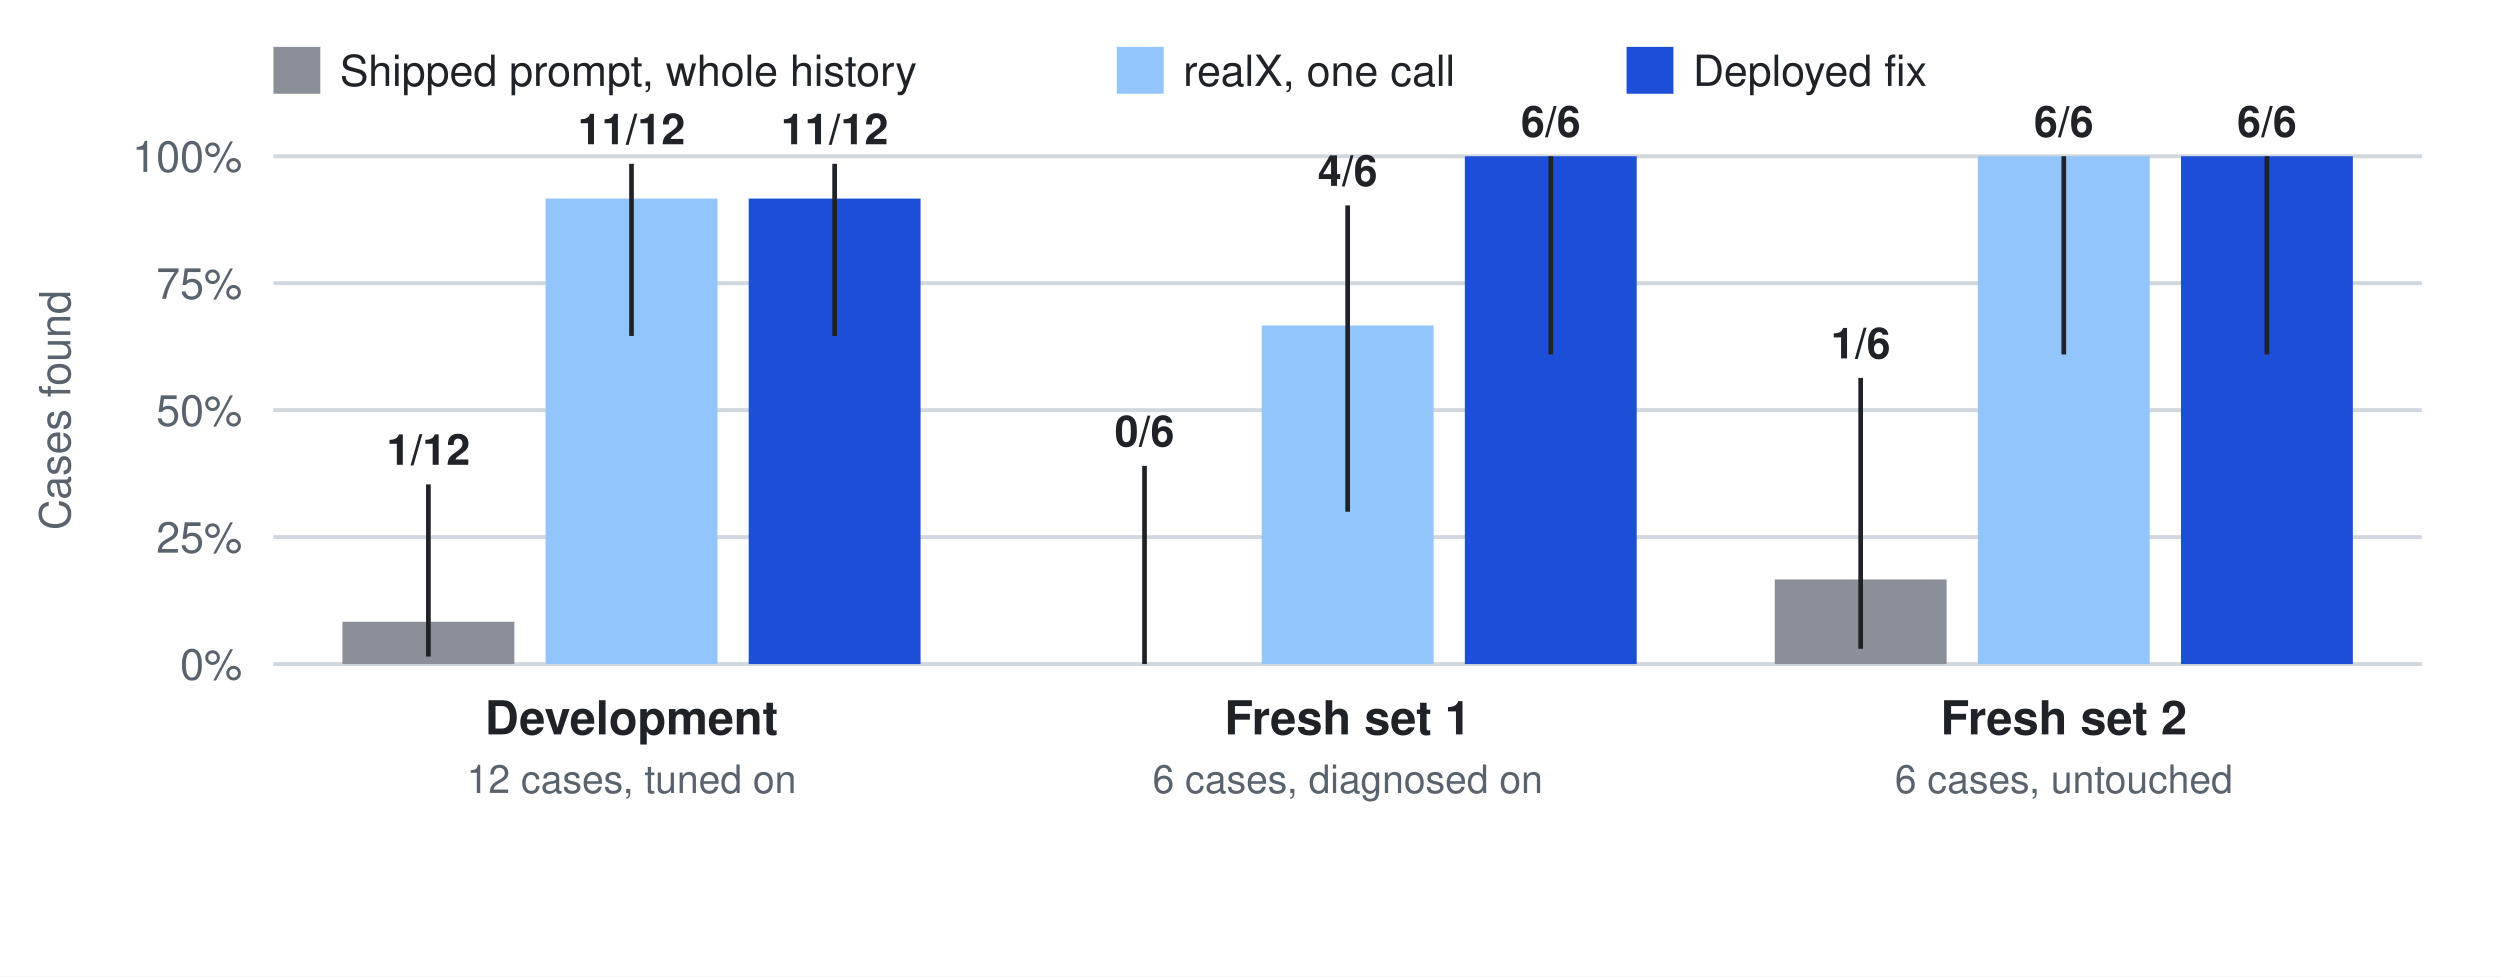
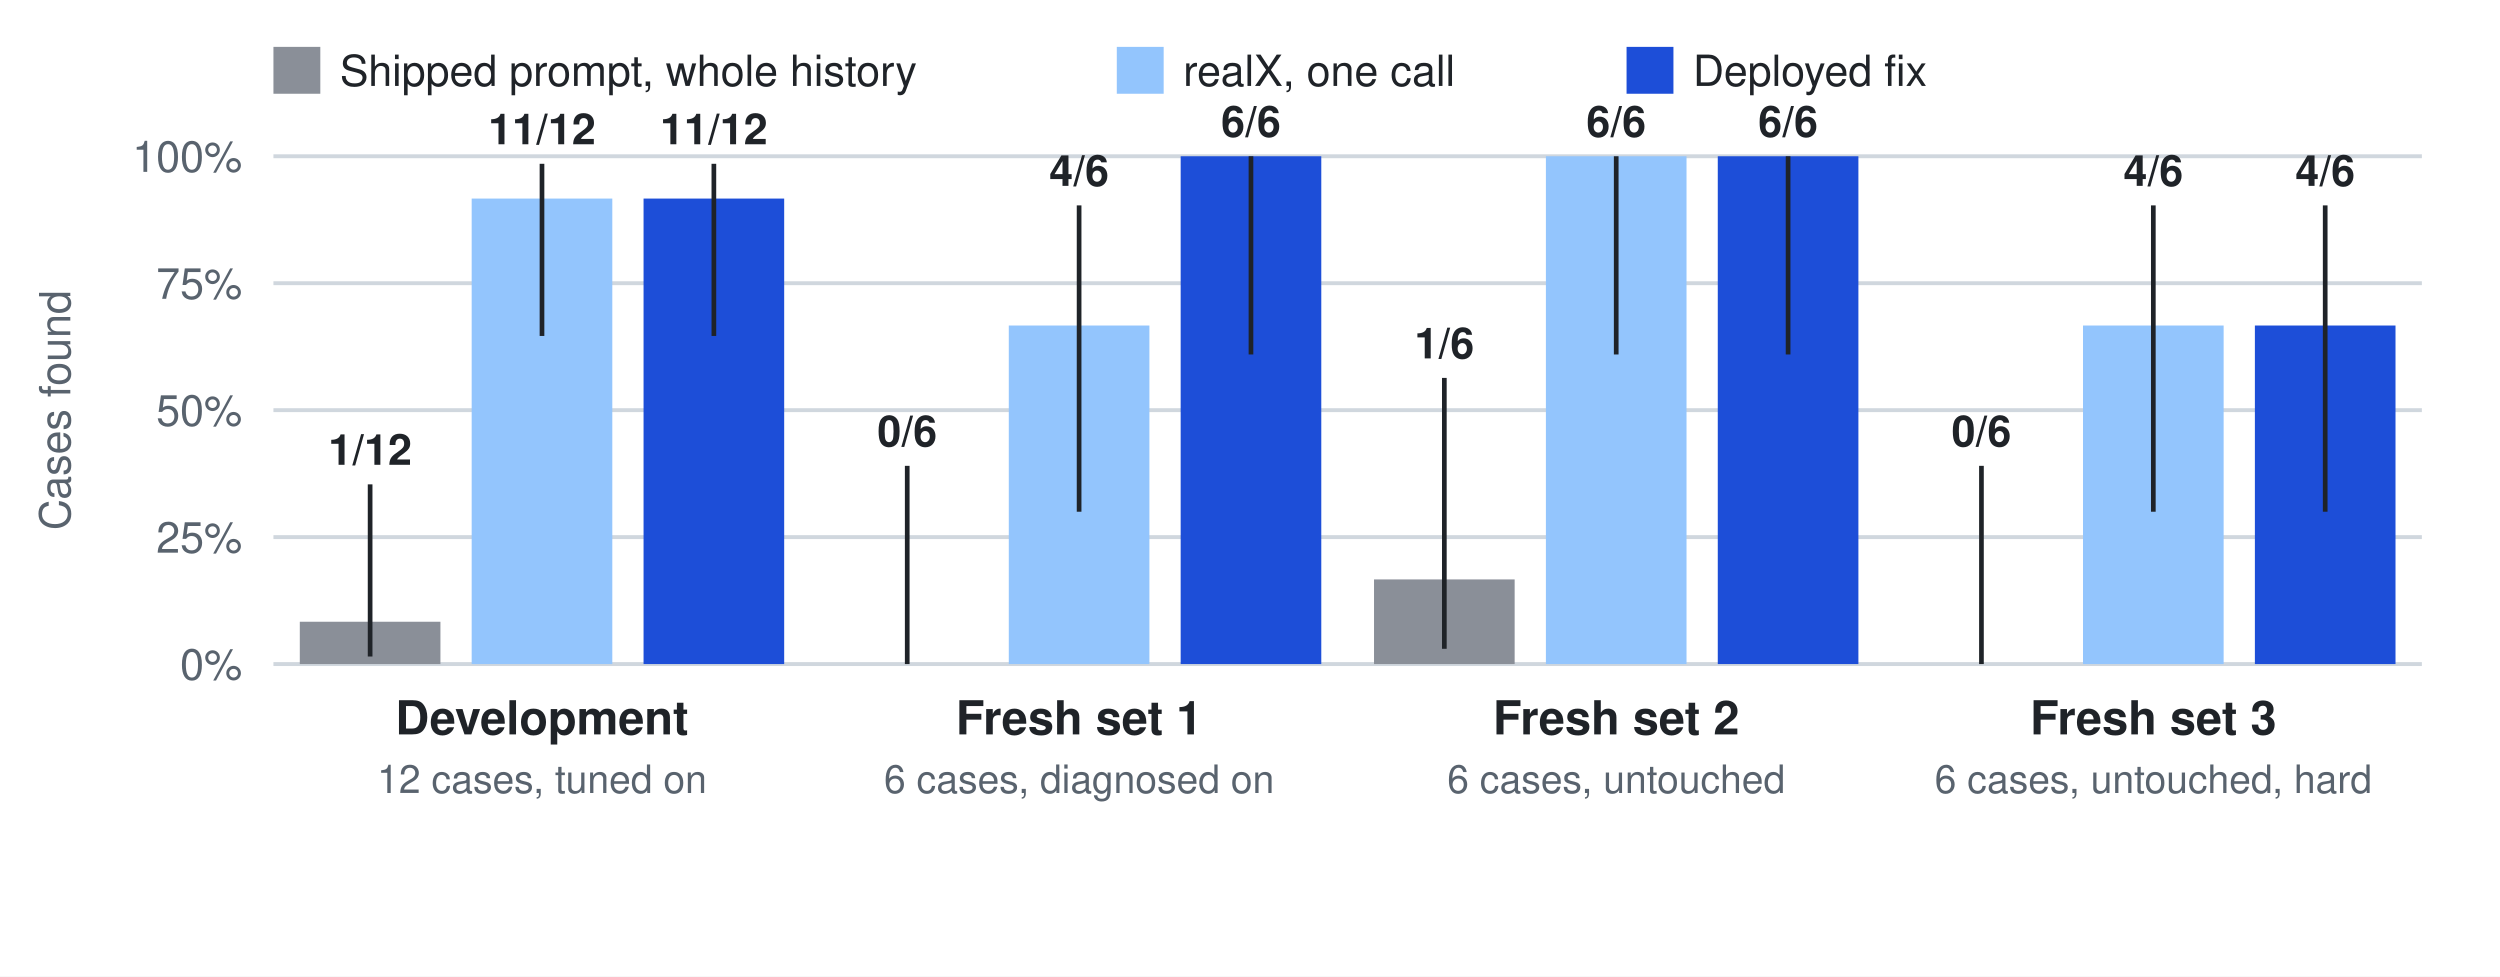
<svg xmlns="http://www.w3.org/2000/svg" viewBox="0 0 640 250" width="640" height="250" font-family="Helvetica, Arial, sans-serif">
  <rect width="640" height="250" fill="white" />
  <line x1="70" x2="620" y1="170.0" y2="170.0" stroke="#d0d7de" />
  <text x="62" y="174.0" font-size="11" text-anchor="end" fill="#59636e" font-weight="normal">0%</text>
  <line x1="70" x2="620" y1="137.5" y2="137.5" stroke="#d0d7de" />
  <text x="62" y="141.5" font-size="11" text-anchor="end" fill="#59636e" font-weight="normal">25%</text>
  <line x1="70" x2="620" y1="105.0" y2="105.0" stroke="#d0d7de" />
  <text x="62" y="109.0" font-size="11" text-anchor="end" fill="#59636e" font-weight="normal">50%</text>
  <line x1="70" x2="620" y1="72.5" y2="72.5" stroke="#d0d7de" />
  <text x="62" y="76.5" font-size="11" text-anchor="end" fill="#59636e" font-weight="normal">75%</text>
  <line x1="70" x2="620" y1="40.0" y2="40.0" stroke="#d0d7de" />
  <text x="62" y="44.0" font-size="11" text-anchor="end" fill="#59636e" font-weight="normal">100%</text>
-   <rect x="87.667" y="159.167" width="44" height="10.833" fill="#8a8f98" />
-   <line x1="109.667" x2="109.667" y1="168.068" y2="123.995" stroke="#1f2328" stroke-width="1.2" />
-   <text x="109.667" y="118.995" font-size="11" text-anchor="middle" fill="#1f2328" font-weight="bold">1/12</text>
-   <rect x="139.667" y="50.833" width="44" height="119.167" fill="#93c5fd" />
-   <line x1="161.667" x2="161.667" y1="86.005" y2="41.932" stroke="#1f2328" stroke-width="1.2" />
-   <text x="161.667" y="36.932" font-size="11" text-anchor="middle" fill="#1f2328" font-weight="bold">11/12</text>
-   <rect x="191.667" y="50.833" width="44" height="119.167" fill="#1d4ed8" />
-   <line x1="213.667" x2="213.667" y1="86.005" y2="41.932" stroke="#1f2328" stroke-width="1.2" />
-   <text x="213.667" y="36.932" font-size="11" text-anchor="middle" fill="#1f2328" font-weight="bold">11/12</text>
-   <text x="161.667" y="188" font-size="12" text-anchor="middle" fill="#1f2328" font-weight="bold">Development</text>
-   <text x="161.667" y="203" font-size="10" text-anchor="middle" fill="#59636e" font-weight="normal">12 cases, tuned on</text>
-   <rect x="271.0" y="170.0" width="44" height="0.0" fill="#8a8f98" />
-   <line x1="293.0" x2="293.0" y1="170.0" y2="119.255" stroke="#1f2328" stroke-width="1.2" />
-   <text x="293.0" y="114.255" font-size="11" text-anchor="middle" fill="#1f2328" font-weight="bold">0/6</text>
-   <rect x="323.0" y="83.333" width="44" height="86.667" fill="#93c5fd" />
-   <line x1="345.0" x2="345.0" y1="131.002" y2="52.58" stroke="#1f2328" stroke-width="1.2" />
-   <text x="345.0" y="47.58" font-size="11" text-anchor="middle" fill="#1f2328" font-weight="bold">4/6</text>
-   <rect x="375.0" y="40.0" width="44" height="130.0" fill="#1d4ed8" />
-   <line x1="397.0" x2="397.0" y1="90.745" y2="40.0" stroke="#1f2328" stroke-width="1.2" />
-   <text x="397.0" y="35.0" font-size="11" text-anchor="middle" fill="#1f2328" font-weight="bold">6/6</text>
-   <text x="345.0" y="188" font-size="12" text-anchor="middle" fill="#1f2328" font-weight="bold">Fresh set 1</text>
-   <text x="345.0" y="203" font-size="10" text-anchor="middle" fill="#59636e" font-weight="normal">6 cases, diagnosed on</text>
-   <rect x="454.333" y="148.333" width="44" height="21.667" fill="#8a8f98" />
-   <line x1="476.333" x2="476.333" y1="166.093" y2="96.744" stroke="#1f2328" stroke-width="1.2" />
-   <text x="476.333" y="91.744" font-size="11" text-anchor="middle" fill="#1f2328" font-weight="bold">1/6</text>
-   <rect x="506.333" y="40.0" width="44" height="130.0" fill="#93c5fd" />
-   <line x1="528.333" x2="528.333" y1="90.745" y2="40.0" stroke="#1f2328" stroke-width="1.2" />
-   <text x="528.333" y="35.0" font-size="11" text-anchor="middle" fill="#1f2328" font-weight="bold">6/6</text>
-   <rect x="558.333" y="40.0" width="44" height="130.0" fill="#1d4ed8" />
-   <line x1="580.333" x2="580.333" y1="90.745" y2="40.0" stroke="#1f2328" stroke-width="1.2" />
-   <text x="580.333" y="35.0" font-size="11" text-anchor="middle" fill="#1f2328" font-weight="bold">6/6</text>
-   <text x="528.333" y="188" font-size="12" text-anchor="middle" fill="#1f2328" font-weight="bold">Fresh set 2</text>
-   <text x="528.333" y="203" font-size="10" text-anchor="middle" fill="#59636e" font-weight="normal">6 cases, untouched</text>
+   <rect x="76.75" y="159.167" width="36" height="10.833" fill="#8a8f98" />
+   <line x1="94.75" x2="94.75" y1="168.068" y2="123.995" stroke="#1f2328" stroke-width="1.2" />
+   <text x="94.75" y="118.995" font-size="11" text-anchor="middle" fill="#1f2328" font-weight="bold">1/12</text>
+   <rect x="120.75" y="50.833" width="36" height="119.167" fill="#93c5fd" />
+   <line x1="138.75" x2="138.75" y1="86.005" y2="41.932" stroke="#1f2328" stroke-width="1.2" />
+   <text x="138.75" y="36.932" font-size="11" text-anchor="middle" fill="#1f2328" font-weight="bold">11/12</text>
+   <rect x="164.75" y="50.833" width="36" height="119.167" fill="#1d4ed8" />
+   <line x1="182.75" x2="182.75" y1="86.005" y2="41.932" stroke="#1f2328" stroke-width="1.2" />
+   <text x="182.75" y="36.932" font-size="11" text-anchor="middle" fill="#1f2328" font-weight="bold">11/12</text>
+   <text x="138.75" y="188" font-size="12" text-anchor="middle" fill="#1f2328" font-weight="bold">Development</text>
+   <text x="138.75" y="203" font-size="10" text-anchor="middle" fill="#59636e" font-weight="normal">12 cases, tuned on</text>
+   <rect x="214.25" y="170.0" width="36" height="0.0" fill="#8a8f98" />
+   <line x1="232.25" x2="232.25" y1="170.0" y2="119.255" stroke="#1f2328" stroke-width="1.2" />
+   <text x="232.25" y="114.255" font-size="11" text-anchor="middle" fill="#1f2328" font-weight="bold">0/6</text>
+   <rect x="258.25" y="83.333" width="36" height="86.667" fill="#93c5fd" />
+   <line x1="276.25" x2="276.25" y1="131.002" y2="52.58" stroke="#1f2328" stroke-width="1.2" />
+   <text x="276.25" y="47.58" font-size="11" text-anchor="middle" fill="#1f2328" font-weight="bold">4/6</text>
+   <rect x="302.25" y="40.0" width="36" height="130.0" fill="#1d4ed8" />
+   <line x1="320.25" x2="320.25" y1="90.745" y2="40.0" stroke="#1f2328" stroke-width="1.2" />
+   <text x="320.25" y="35.0" font-size="11" text-anchor="middle" fill="#1f2328" font-weight="bold">6/6</text>
+   <text x="276.25" y="188" font-size="12" text-anchor="middle" fill="#1f2328" font-weight="bold">Fresh set 1</text>
+   <text x="276.25" y="203" font-size="10" text-anchor="middle" fill="#59636e" font-weight="normal">6 cases, diagnosed on</text>
+   <rect x="351.75" y="148.333" width="36" height="21.667" fill="#8a8f98" />
+   <line x1="369.75" x2="369.75" y1="166.093" y2="96.744" stroke="#1f2328" stroke-width="1.2" />
+   <text x="369.75" y="91.744" font-size="11" text-anchor="middle" fill="#1f2328" font-weight="bold">1/6</text>
+   <rect x="395.75" y="40.0" width="36" height="130.0" fill="#93c5fd" />
+   <line x1="413.75" x2="413.75" y1="90.745" y2="40.0" stroke="#1f2328" stroke-width="1.2" />
+   <text x="413.75" y="35.0" font-size="11" text-anchor="middle" fill="#1f2328" font-weight="bold">6/6</text>
+   <rect x="439.75" y="40.0" width="36" height="130.0" fill="#1d4ed8" />
+   <line x1="457.75" x2="457.75" y1="90.745" y2="40.0" stroke="#1f2328" stroke-width="1.2" />
+   <text x="457.75" y="35.0" font-size="11" text-anchor="middle" fill="#1f2328" font-weight="bold">6/6</text>
+   <text x="413.75" y="188" font-size="12" text-anchor="middle" fill="#1f2328" font-weight="bold">Fresh set 2</text>
+   <text x="413.75" y="203" font-size="10" text-anchor="middle" fill="#59636e" font-weight="normal">6 cases, untouched</text>
+   <rect x="489.25" y="170.0" width="36" height="0.0" fill="#8a8f98" />
+   <line x1="507.25" x2="507.25" y1="170.0" y2="119.255" stroke="#1f2328" stroke-width="1.2" />
+   <text x="507.25" y="114.255" font-size="11" text-anchor="middle" fill="#1f2328" font-weight="bold">0/6</text>
+   <rect x="533.25" y="83.333" width="36" height="86.667" fill="#93c5fd" />
+   <line x1="551.25" x2="551.25" y1="131.002" y2="52.58" stroke="#1f2328" stroke-width="1.2" />
+   <text x="551.25" y="47.58" font-size="11" text-anchor="middle" fill="#1f2328" font-weight="bold">4/6</text>
+   <rect x="577.25" y="83.333" width="36" height="86.667" fill="#1d4ed8" />
+   <line x1="595.25" x2="595.25" y1="131.002" y2="52.58" stroke="#1f2328" stroke-width="1.2" />
+   <text x="595.25" y="47.58" font-size="11" text-anchor="middle" fill="#1f2328" font-weight="bold">4/6</text>
+   <text x="551.25" y="188" font-size="12" text-anchor="middle" fill="#1f2328" font-weight="bold">Fresh set 3</text>
+   <text x="551.25" y="203" font-size="10" text-anchor="middle" fill="#59636e" font-weight="normal">6 cases, untouched, hard</text>
  <rect x="70" y="12" width="12" height="12" fill="#8a8f98" />
  <text x="87" y="22" font-size="11" text-anchor="start" fill="#1f2328" font-weight="normal">Shipped prompt, whole history</text>
  <rect x="285.9" y="12" width="12" height="12" fill="#93c5fd" />
  <text x="302.9" y="22" font-size="11" text-anchor="start" fill="#1f2328" font-weight="normal">realX, one call</text>
  <rect x="416.4" y="12" width="12" height="12" fill="#1d4ed8" />
  <text x="433.4" y="22" font-size="11" text-anchor="start" fill="#1f2328" font-weight="normal">Deployed fix</text>
  <text transform="rotate(-90 18 105.0)" x="18" y="105.0" font-size="11" text-anchor="middle" fill="#59636e" font-weight="normal">Cases found</text>
</svg>
